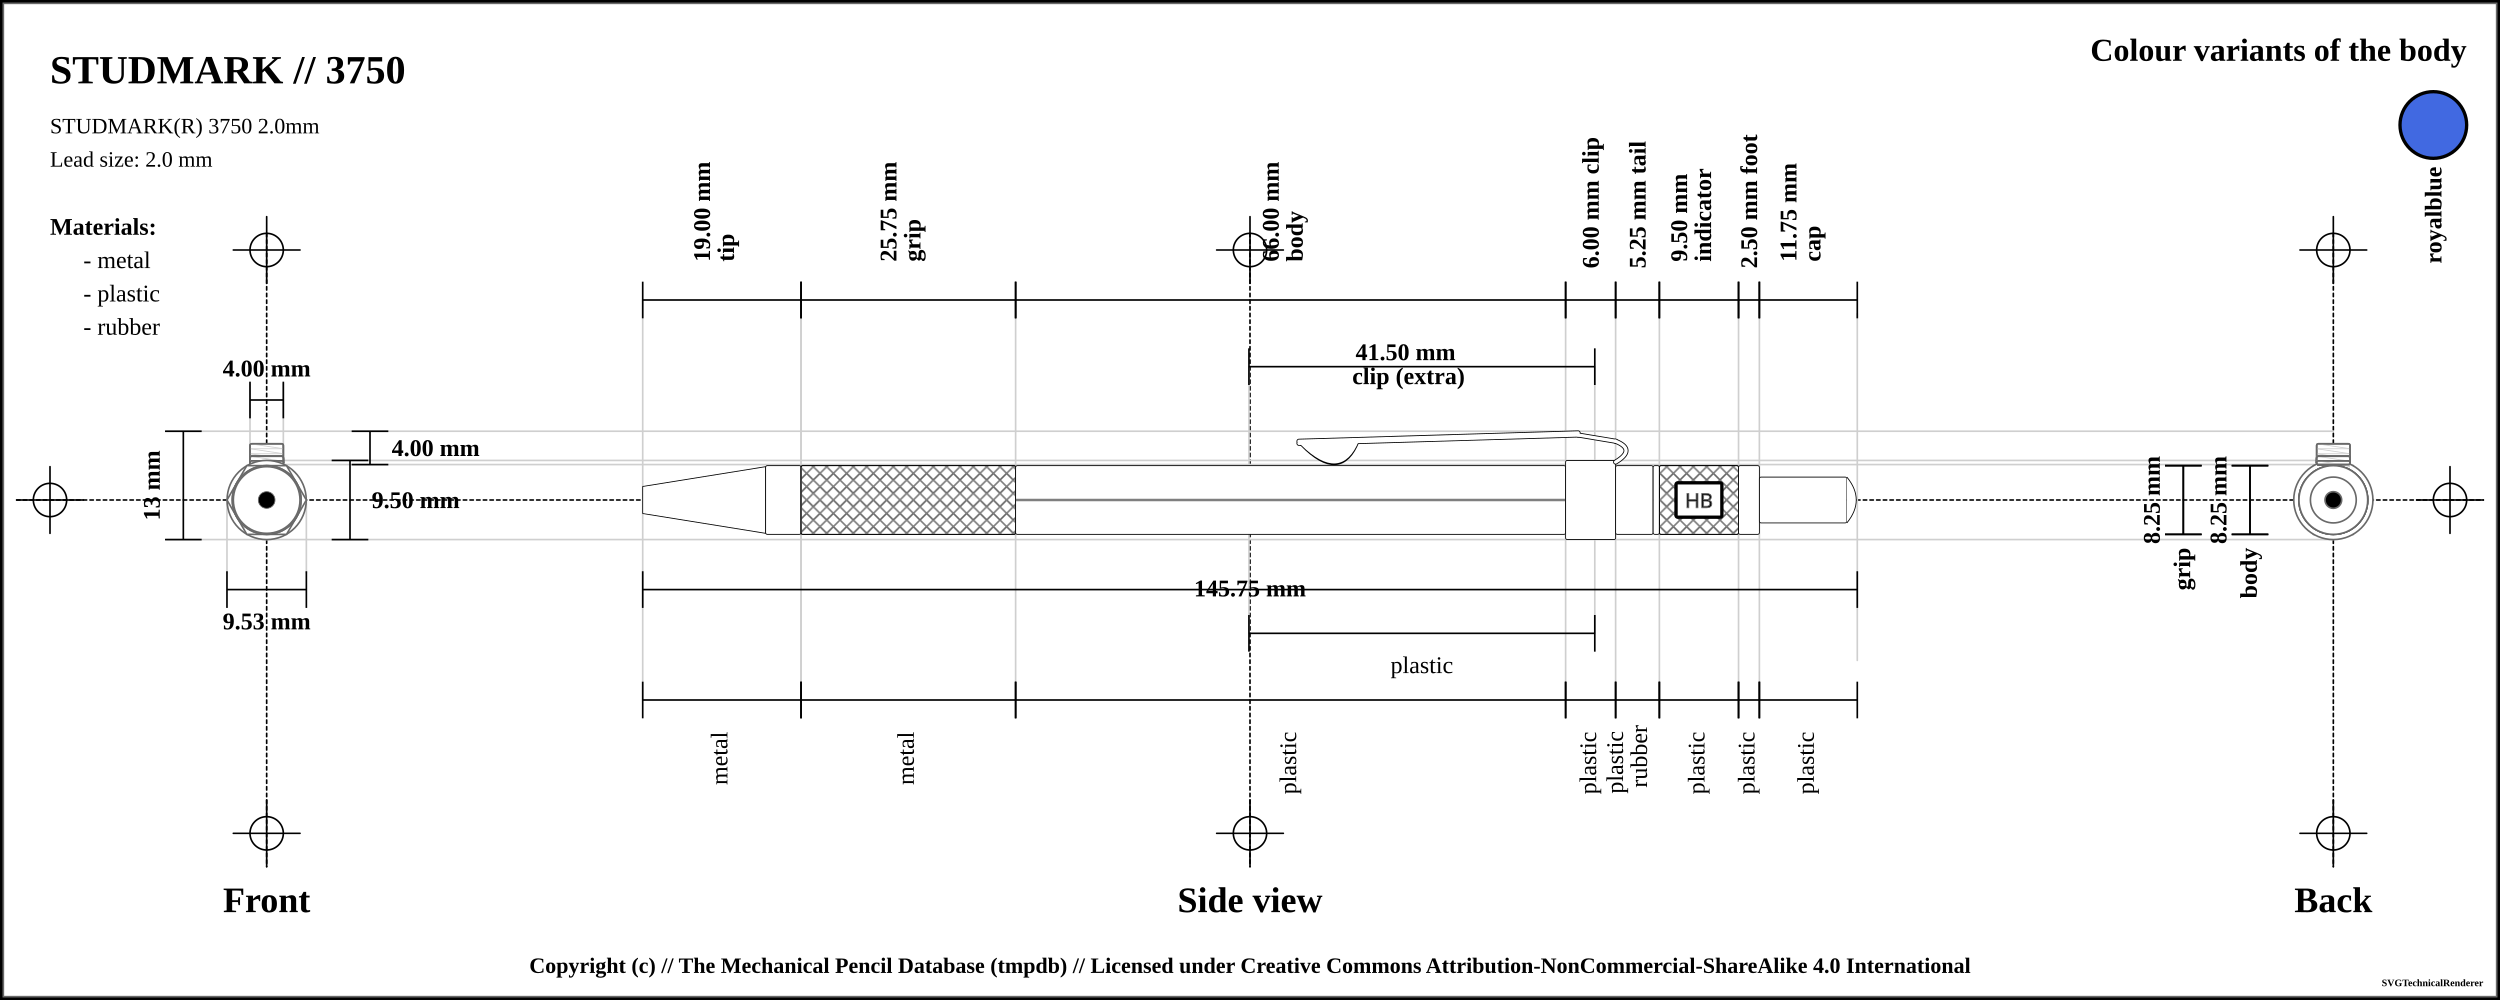
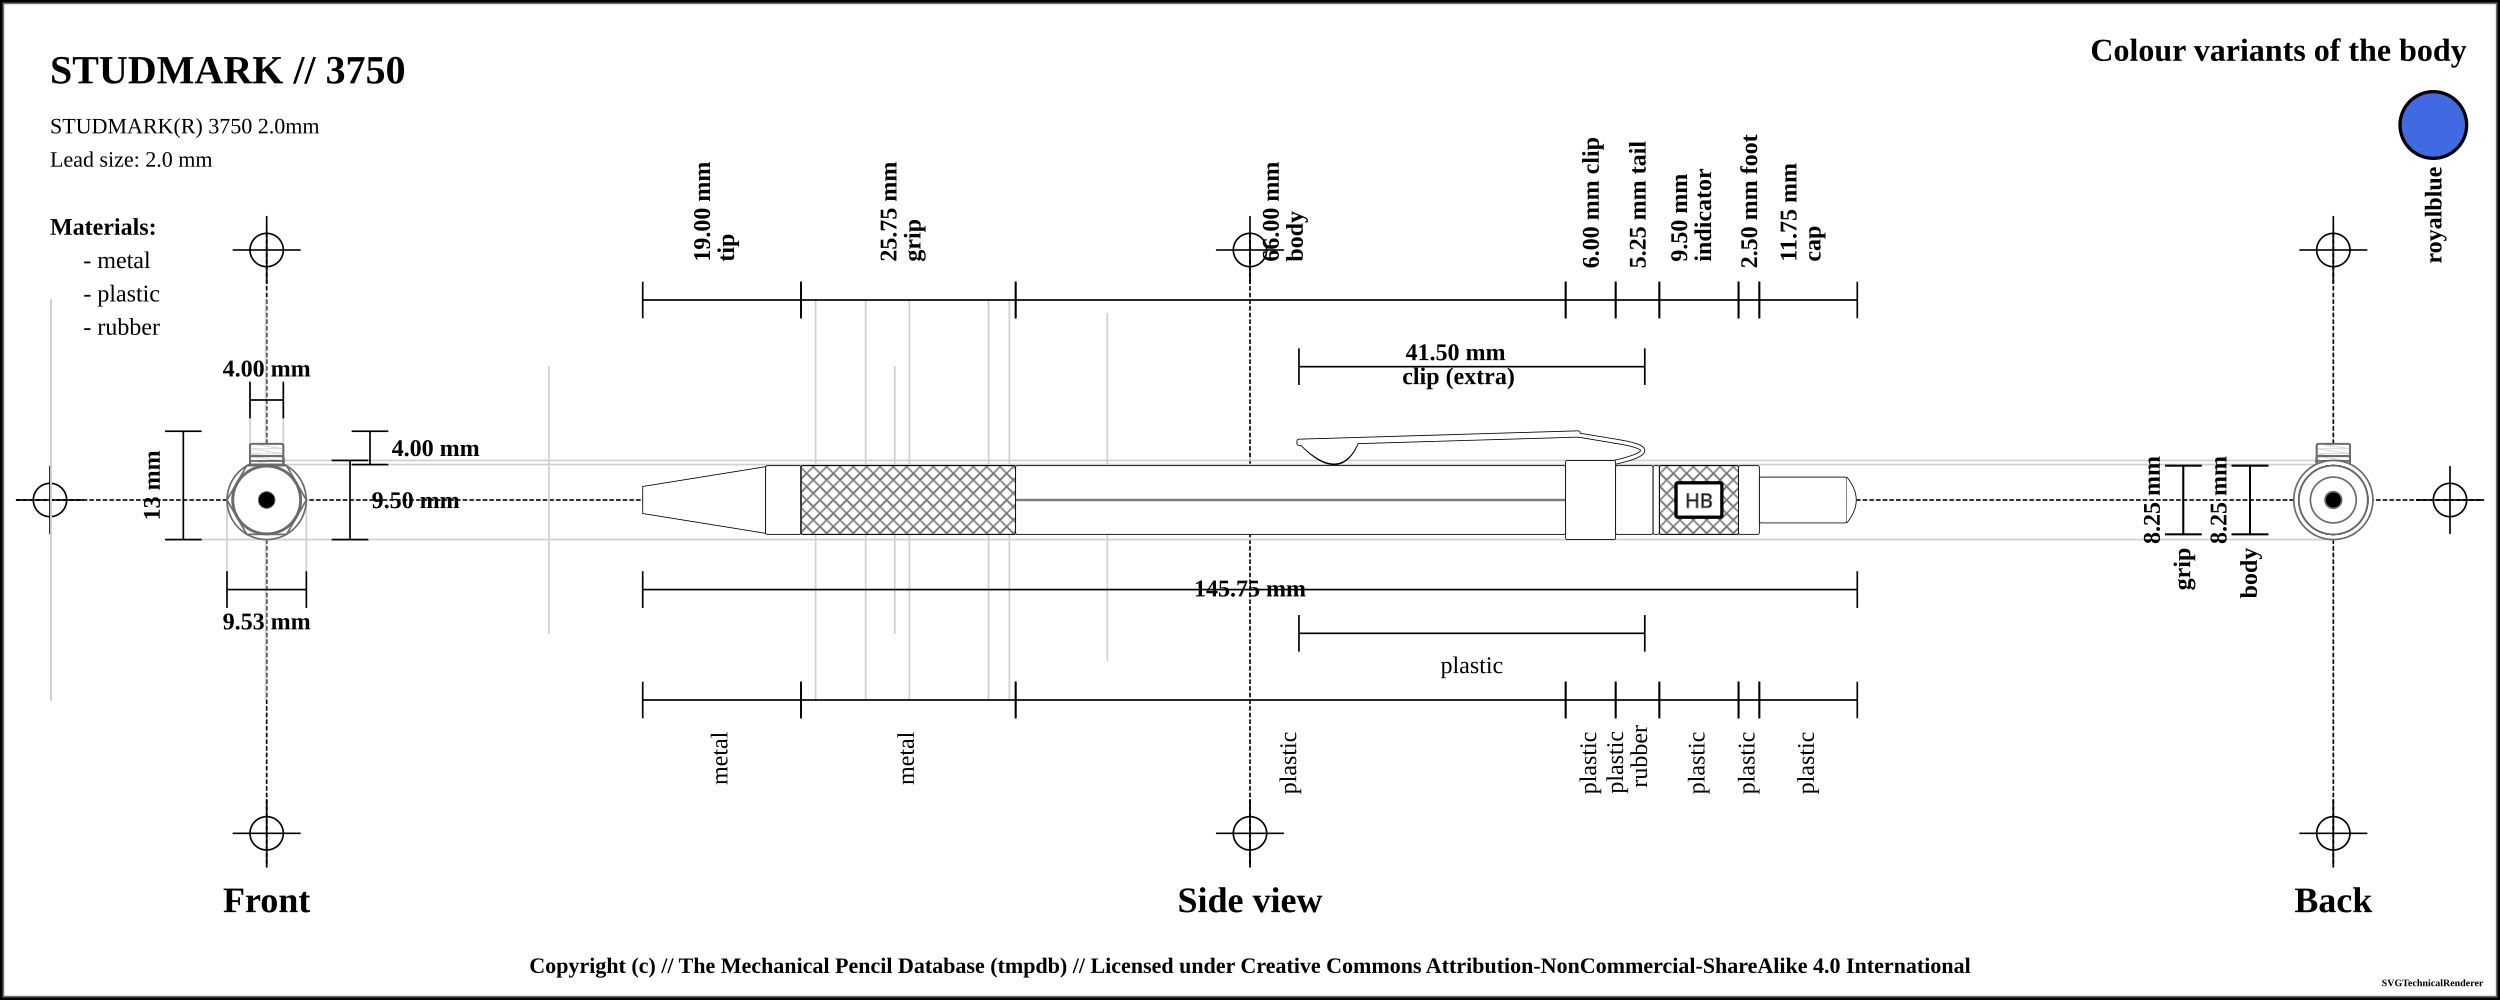
<svg xmlns="http://www.w3.org/2000/svg" width="1500" height="600">
  <pattern id="diagonalHatch" patternUnits="userSpaceOnUse" width="8" height="8">
    <path stroke="dimgray" stroke-linecap="round" stroke-width="1" d="M 4,4 L 8,8" />
    <path stroke="dimgray" stroke-linecap="round" stroke-width="1" d="M 4,4 L 0,8" />
    <path stroke="gray" stroke-linecap="round" stroke-width="1" d="M 4,4 L 8,0" />
    <path stroke="gray" stroke-linecap="round" stroke-width="1" d="M 4,4 L 0,0" />
  </pattern>
  <pattern id="spring" patternUnits="userSpaceOnUse" width="8" height="100">
    <path stroke="dimgray" stroke-linecap="round" stroke-width="2" d="M 0,0 L 8,100" />
    <path stroke="white" stroke-linecap="round" stroke-width="1" d="M 0,0 L 8,100" />
  </pattern>
  <rect x="0" y="0" width="1500" height="600" fill="white" stroke="black" stroke-width="4" />
  <rect x="2" y="2" width="1496" height="596" fill="white" stroke="dimgray" stroke-width="1" />
  <g transform="rotate(0 0 0)">
    <line x1="10" y1="300" x2="1490" y2="300" stroke-linecap="round" stroke="#000000" stroke-dasharray="2" stroke-width="1" />
    <line x1="10" y1="300" x2="50" y2="300" stroke-linecap="round" stroke="#000000" stroke-width="1" />
    <line x1="30" y1="280" x2="30" y2="320" stroke="#000000" stroke-linecap="round" stroke-width="1" />
    <circle r="10" cx="30" cy="300" fill="none" stroke="#000000" stroke-width="1" />
    <line x1="1450" y1="300" x2="1490" y2="300" stroke-linecap="round" stroke="#000000" stroke-width="1" />
    <line x1="1470" y1="280" x2="1470" y2="320" stroke="#000000" stroke-linecap="round" stroke-width="1" />
    <circle r="10" cx="1470" cy="300" fill="none" stroke="#000000" stroke-width="1" />
    <line x1="160" y1="140" x2="160" y2="520" stroke="#000000" stroke-linecap="round" stroke-dasharray="2" stroke-width="1" />
    <line x1="140" y1="150" x2="180" y2="150" stroke-linecap="round" stroke="#000000" stroke-width="1" />
    <line x1="160" y1="130" x2="160" y2="170" stroke="#000000" stroke-linecap="round" stroke-width="1" />
    <circle r="10" cx="160" cy="150" fill="none" stroke="#000000" stroke-width="1" />
    <line x1="140" y1="500" x2="180" y2="500" stroke-linecap="round" stroke="#000000" stroke-width="1" />
    <line x1="160" y1="480" x2="160" y2="520" stroke="#000000" stroke-linecap="round" stroke-width="1" />
    <circle r="10" cx="160" cy="500" fill="none" stroke="#000000" stroke-width="1" />
    <line x1="750" y1="140" x2="750" y2="520" stroke="#000000" stroke-linecap="round" stroke-dasharray="2" stroke-width="1" />
    <line x1="730" y1="150" x2="770" y2="150" stroke-linecap="round" stroke="#000000" stroke-width="1" />
    <line x1="750" y1="130" x2="750" y2="170" stroke="#000000" stroke-linecap="round" stroke-width="1" />
    <circle r="10" cx="750" cy="150" fill="none" stroke="#000000" stroke-width="1" />
    <line x1="730" y1="500" x2="770" y2="500" stroke-linecap="round" stroke="#000000" stroke-width="1" />
    <line x1="750" y1="480" x2="750" y2="520" stroke="#000000" stroke-linecap="round" stroke-width="1" />
    <circle r="10" cx="750" cy="500" fill="none" stroke="#000000" stroke-width="1" />
    <line x1="1400" y1="140" x2="1400" y2="520" stroke="#000000" stroke-linecap="round" stroke-dasharray="2" stroke-width="1" />
    <line x1="1380" y1="150" x2="1420" y2="150" stroke-linecap="round" stroke="#000000" stroke-width="1" />
    <line x1="1400" y1="130" x2="1400" y2="170" stroke="#000000" stroke-linecap="round" stroke-width="1" />
    <circle r="10" cx="1400" cy="150" fill="none" stroke="#000000" stroke-width="1" />
    <line x1="1380" y1="500" x2="1420" y2="500" stroke-linecap="round" stroke="#000000" stroke-width="1" />
    <line x1="1400" y1="480" x2="1400" y2="520" stroke="#000000" stroke-linecap="round" stroke-width="1" />
    <circle r="10" cx="1400" cy="500" fill="none" stroke="#000000" stroke-width="1" />
    <text x="30" y="50" font-size="2.0em" font-weight="bold"> STUDMARK // 3750 </text>
    <text x="30" y="80" font-size="1.1em"> STUDMARK(R) 3750 2.0mm</text>
    <text x="30" y="100" font-size="1.1em"> Lead size: 2.0 mm</text>
    <text x="1480" y="30" font-size="1.6em" font-weight="bold" text-anchor="end" dominant-baseline="central">Colour variants of the body</text>
    <rect x="1440" y="55" width="40" rx="50%" ry="50%" height="40" stroke="black" stroke-width="2" fill="royalblue" />
    <text x="1460" y="100" transform="rotate(-90, 1460, 100)" font-size="1.2em" font-weight="bold" text-anchor="end" dominant-baseline="central">royalblue</text>
    <text x="30" y="136" font-size="1.2em" font-weight="bold" text-anchor="start" dominant-baseline="central">Materials:</text>
    <text x="50" y="156" font-size="1.2em" text-anchor="start" dominant-baseline="central"> - metal</text>
    <text x="50" y="176" font-size="1.2em" text-anchor="start" dominant-baseline="central"> - plastic</text>
    <text x="50" y="196" font-size="1.2em" text-anchor="start" dominant-baseline="central"> - rubber</text>
-     <line x1="100" y1="258.75" x2="1400" y2="258.75" stroke-linecap="round" stroke="#cfcfcf" stroke-width="1" />
+     <line x1="100" y1="708.75" x2="1400" y2="708.75" stroke-linecap="round" stroke="#cfcfcf" stroke-width="1" />
    <line x1="160" y1="278.75" x2="1400" y2="278.75" stroke-linecap="round" stroke="#cfcfcf" stroke-width="1" />
    <line x1="150" y1="230" x2="150" y2="300" stroke="#cfcfcf" stroke-linecap="round" stroke-width="1" />
    <line x1="170" y1="230" x2="170" y2="300" stroke="#cfcfcf" stroke-linecap="round" stroke-width="1" />
    <line x1="160" y1="276.25" x2="1400" y2="276.25" stroke-linecap="round" stroke="#cfcfcf" stroke-width="1" />
    <line x1="100" y1="323.75" x2="1400" y2="323.75" stroke-linecap="round" stroke="#cfcfcf" stroke-width="1" />
    <line x1="136.184" y1="300" x2="136.184" y2="343.75" stroke="#cfcfcf" stroke-linecap="round" stroke-width="1" />
    <line x1="183.816" y1="300" x2="183.816" y2="343.75" stroke="#cfcfcf" stroke-linecap="round" stroke-width="1" />
-     <line x1="385.625" y1="180" x2="385.625" y2="420" stroke="#cfcfcf" stroke-linecap="round" stroke-width="1" />
-     <line x1="480.625" y1="180" x2="480.625" y2="420" stroke="#cfcfcf" stroke-linecap="round" stroke-width="1" />
-     <line x1="480.625" y1="180" x2="480.625" y2="420" stroke="#cfcfcf" stroke-linecap="round" stroke-width="1" />
-     <line x1="609.375" y1="180" x2="609.375" y2="420" stroke="#cfcfcf" stroke-linecap="round" stroke-width="1" />
-     <line x1="939.375" y1="180" x2="939.375" y2="420" stroke="#cfcfcf" stroke-linecap="round" stroke-width="1" />
-     <line x1="749.375" y1="220" x2="749.375" y2="380" stroke="#cfcfcf" stroke-linecap="round" stroke-width="1" />
-     <line x1="956.875" y1="220" x2="956.875" y2="380" stroke="#cfcfcf" stroke-linecap="round" stroke-width="1" />
-     <line x1="969.375" y1="180" x2="969.375" y2="420" stroke="#cfcfcf" stroke-linecap="round" stroke-width="1" />
-     <line x1="995.625" y1="180" x2="995.625" y2="420" stroke="#cfcfcf" stroke-linecap="round" stroke-width="1" />
-     <line x1="1043.125" y1="180" x2="1043.125" y2="420" stroke="#cfcfcf" stroke-linecap="round" stroke-width="1" />
-     <line x1="1055.625" y1="180" x2="1055.625" y2="420" stroke="#cfcfcf" stroke-linecap="round" stroke-width="1" />
-     <line x1="1114.375" y1="188.25" x2="1114.375" y2="396.25" stroke="#cfcfcf" stroke-linecap="round" stroke-width="1" />
+     <line x1="-64.375" y1="180" x2="-64.375" y2="420" stroke="#cfcfcf" stroke-linecap="round" stroke-width="1" />
+     <line x1="30.625" y1="180" x2="30.625" y2="420" stroke="#cfcfcf" stroke-linecap="round" stroke-width="1" />
+     <line x1="30.625" y1="180" x2="30.625" y2="420" stroke="#cfcfcf" stroke-linecap="round" stroke-width="1" />
+     <line x1="159.375" y1="180" x2="159.375" y2="420" stroke="#cfcfcf" stroke-linecap="round" stroke-width="1" />
+     <line x1="489.375" y1="180" x2="489.375" y2="420" stroke="#cfcfcf" stroke-linecap="round" stroke-width="1" />
+     <line x1="329.375" y1="220" x2="329.375" y2="380" stroke="#cfcfcf" stroke-linecap="round" stroke-width="1" />
+     <line x1="536.875" y1="220" x2="536.875" y2="380" stroke="#cfcfcf" stroke-linecap="round" stroke-width="1" />
+     <line x1="519.375" y1="180" x2="519.375" y2="420" stroke="#cfcfcf" stroke-linecap="round" stroke-width="1" />
+     <line x1="545.625" y1="180" x2="545.625" y2="420" stroke="#cfcfcf" stroke-linecap="round" stroke-width="1" />
+     <line x1="593.125" y1="180" x2="593.125" y2="420" stroke="#cfcfcf" stroke-linecap="round" stroke-width="1" />
+     <line x1="605.625" y1="180" x2="605.625" y2="420" stroke="#cfcfcf" stroke-linecap="round" stroke-width="1" />
+     <line x1="664.375" y1="188.25" x2="664.375" y2="396.25" stroke="#cfcfcf" stroke-linecap="round" stroke-width="1" />
    <text x="160" y="540" font-size="1.8em" font-weight="bold" text-anchor="middle" dominant-baseline="central">Front</text>
    <text x="750" y="540" font-size="1.8em" font-weight="bold" text-anchor="middle" dominant-baseline="central">Side view</text>
    <text x="1400" y="540" font-size="1.8em" font-weight="bold" text-anchor="middle" dominant-baseline="central">Back</text>
    <line x1="150" y1="229" x2="150" y2="251" stroke="black" stroke-width="1" />
    <line x1="150" y1="240" x2="170" y2="240" stroke="black" stroke-width="1" />
    <line x1="170" y1="229" x2="170" y2="251" stroke="black" stroke-width="1" />
    <text x="160" y="221" font-size="1.2em" font-weight="bold" text-anchor="middle" dominant-baseline="central" fill="black">
      <tspan x="160" dy="0">4.00 mm</tspan>
    </text>
    <line x1="211" y1="258.75" x2="233" y2="258.75" stroke="black" stroke-width="1" />
    <line x1="222" y1="258.75" x2="222" y2="278.75" stroke="black" stroke-width="1" />
    <line x1="211" y1="278.75" x2="233" y2="278.75" stroke="black" stroke-width="1" />
    <text x="235" y="268.75" font-size="1.2em" font-weight="bold" text-anchor="start" dominant-baseline="central" fill="black">4.00 mm</text>
    <line x1="199" y1="276.25" x2="221" y2="276.25" stroke="black" stroke-width="1" />
    <line x1="210" y1="276.25" x2="210" y2="323.75" stroke="black" stroke-width="1" />
    <line x1="199" y1="323.75" x2="221" y2="323.75" stroke="black" stroke-width="1" />
    <text x="223" y="300" font-size="1.2em" font-weight="bold" text-anchor="start" dominant-baseline="central" fill="black">9.50 mm</text>
    <line x1="99" y1="258.75" x2="121" y2="258.75" stroke="black" stroke-width="1" />
    <line x1="110" y1="258.75" x2="110" y2="323.75" stroke="black" stroke-width="1" />
    <line x1="99" y1="323.75" x2="121" y2="323.75" stroke="black" stroke-width="1" />
    <text x="91" y="291.25" transform="rotate(-90, 91, 291.25)" font-size="1.2em" font-weight="bold" text-anchor="middle" dominant-baseline="central" fill="black">13 mm</text>
    <line x1="136.184" y1="342.75" x2="136.184" y2="364.75" stroke="black" stroke-width="1" />
    <line x1="136.184" y1="353.75" x2="183.816" y2="353.75" stroke="black" stroke-width="1" />
    <line x1="183.816" y1="342.75" x2="183.816" y2="364.75" stroke="black" stroke-width="1" />
    <text x="160" y="372.75" font-size="1.2em" font-weight="bold" text-anchor="middle" dominant-baseline="central" fill="black">
      <tspan x="160" dy="0">9.53 mm</tspan>
    </text>
    <line x1="385.625" y1="169" x2="385.625" y2="191" stroke="black" stroke-width="1" />
    <line x1="385.625" y1="180" x2="480.625" y2="180" stroke="black" stroke-width="1" />
    <line x1="480.625" y1="169" x2="480.625" y2="191" stroke="black" stroke-width="1" />
    <text x="433.125" y="161" font-size="1.2em" transform="rotate(-90, 421.125, 161)" font-weight="bold" text-anchor="start" dominant-baseline="central" fill="black">
      <tspan x="425.125" dy="0">19.00 mm</tspan>
      <tspan x="425.125" dy="1em">tip</tspan>
    </text>
    <line x1="480.625" y1="169" x2="480.625" y2="191" stroke="black" stroke-width="1" />
    <line x1="480.625" y1="180" x2="609.375" y2="180" stroke="black" stroke-width="1" />
    <line x1="609.375" y1="169" x2="609.375" y2="191" stroke="black" stroke-width="1" />
    <text x="545" y="161" font-size="1.2em" transform="rotate(-90, 533, 161)" font-weight="bold" text-anchor="start" dominant-baseline="central" fill="black">
      <tspan x="537" dy="0">25.75 mm</tspan>
      <tspan x="537" dy="1em">grip</tspan>
    </text>
    <line x1="609.375" y1="169" x2="609.375" y2="191" stroke="black" stroke-width="1" />
    <line x1="609.375" y1="180" x2="939.375" y2="180" stroke="black" stroke-width="1" />
    <line x1="939.375" y1="169" x2="939.375" y2="191" stroke="black" stroke-width="1" />
    <text x="774.375" y="161" font-size="1.2em" transform="rotate(-90, 762.375, 161)" font-weight="bold" text-anchor="start" dominant-baseline="central" fill="black">
      <tspan x="766.375" dy="0">66.00 mm</tspan>
      <tspan x="766.375" dy="1em">body</tspan>
    </text>
    <line x1="939.375" y1="169" x2="939.375" y2="191" stroke="black" stroke-width="1" />
    <line x1="939.375" y1="180" x2="969.375" y2="180" stroke="black" stroke-width="1" />
    <line x1="969.375" y1="169" x2="969.375" y2="191" stroke="black" stroke-width="1" />
    <text x="954.375" y="161" font-size="1.2em" transform="rotate(-90, 954.375, 161)" font-weight="bold" text-anchor="start" dominant-baseline="central" fill="black">
      <tspan x="954.375" dy="0">6.00 mm clip</tspan>
    </text>
-     <line x1="749.375" y1="209" x2="749.375" y2="231" stroke="black" stroke-width="1" />
-     <line x1="749.375" y1="220" x2="956.875" y2="220" stroke="black" stroke-width="1" />
-     <line x1="956.875" y1="209" x2="956.875" y2="231" stroke="black" stroke-width="1" />
-     <text x="853.125" y="212" font-weight="bold" font-size="1.2em" text-anchor="middle" dominant-baseline="middle" fill="black">
-       <tspan x="845.125" dy="0">41.50 mm</tspan>
-       <tspan x="845.125" dy="1em">clip (extra)</tspan>
+     <line x1="779.375" y1="209" x2="779.375" y2="231" stroke="black" stroke-width="1" />
+     <line x1="779.375" y1="220" x2="986.875" y2="220" stroke="black" stroke-width="1" />
+     <line x1="986.875" y1="209" x2="986.875" y2="231" stroke="black" stroke-width="1" />
+     <text x="883.125" y="212" font-weight="bold" font-size="1.2em" text-anchor="middle" dominant-baseline="middle" fill="black">
+       <tspan x="875.125" dy="0">41.50 mm</tspan>
+       <tspan x="875.125" dy="1em">clip (extra)</tspan>
    </text>
    <line x1="969.375" y1="169" x2="969.375" y2="191" stroke="black" stroke-width="1" />
    <line x1="969.375" y1="180" x2="995.625" y2="180" stroke="black" stroke-width="1" />
    <line x1="995.625" y1="169" x2="995.625" y2="191" stroke="black" stroke-width="1" />
    <text x="982.5" y="161" font-size="1.2em" transform="rotate(-90, 982.5, 161)" font-weight="bold" text-anchor="start" dominant-baseline="central" fill="black">
      <tspan x="982.5" dy="0">5.25 mm tail</tspan>
    </text>
    <line x1="995.625" y1="169" x2="995.625" y2="191" stroke="black" stroke-width="1" />
    <line x1="995.625" y1="180" x2="1043.125" y2="180" stroke="black" stroke-width="1" />
    <line x1="1043.125" y1="169" x2="1043.125" y2="191" stroke="black" stroke-width="1" />
    <text x="1019.375" y="161" font-size="1.2em" transform="rotate(-90, 1007.375, 161)" font-weight="bold" text-anchor="start" dominant-baseline="central" fill="black">
      <tspan x="1011.375" dy="0">9.50 mm</tspan>
      <tspan x="1011.375" dy="1em">indicator</tspan>
    </text>
    <line x1="1043.125" y1="169" x2="1043.125" y2="191" stroke="black" stroke-width="1" />
    <line x1="1043.125" y1="180" x2="1055.625" y2="180" stroke="black" stroke-width="1" />
    <line x1="1055.625" y1="169" x2="1055.625" y2="191" stroke="black" stroke-width="1" />
    <text x="1049.375" y="161" font-size="1.2em" transform="rotate(-90, 1049.375, 161)" font-weight="bold" text-anchor="start" dominant-baseline="central" fill="black">
      <tspan x="1049.375" dy="0">2.50 mm foot</tspan>
    </text>
    <line x1="1055.625" y1="169" x2="1055.625" y2="191" stroke="black" stroke-width="1" />
    <line x1="1055.625" y1="180" x2="1114.375" y2="180" stroke="black" stroke-width="1" />
    <line x1="1114.375" y1="169" x2="1114.375" y2="191" stroke="black" stroke-width="1" />
    <text x="1085" y="161" font-size="1.2em" transform="rotate(-90, 1073, 161)" font-weight="bold" text-anchor="start" dominant-baseline="central" fill="black">
      <tspan x="1077" dy="0">11.75 mm</tspan>
      <tspan x="1077" dy="1em">cap</tspan>
    </text>
    <line x1="385.625" y1="342.75" x2="385.625" y2="364.75" stroke="black" stroke-width="1" />
    <line x1="385.625" y1="353.75" x2="1114.375" y2="353.75" stroke="black" stroke-width="1" />
    <line x1="1114.375" y1="342.75" x2="1114.375" y2="364.75" stroke="black" stroke-width="1" />
    <text x="750" y="353.75" font-weight="bold" font-size="1.2em" text-anchor="middle" dominant-baseline="middle" fill="black">
      <tspan x="750" dy="0">145.75 mm</tspan>
    </text>
    <line x1="385.625" y1="409" x2="385.625" y2="431" stroke="black" stroke-width="1" />
    <line x1="385.625" y1="420" x2="480.625" y2="420" stroke="black" stroke-width="1" />
    <line x1="480.625" y1="409" x2="480.625" y2="431" stroke="black" stroke-width="1" />
    <text x="433.125" y="439" font-size="1.2em" transform="rotate(-90, 433.125, 439)" text-anchor="end" dominant-baseline="middle" fill="black">
      <tspan x="433.125" dy="0">metal</tspan>
    </text>
    <line x1="480.625" y1="409" x2="480.625" y2="431" stroke="black" stroke-width="1" />
    <line x1="480.625" y1="420" x2="609.375" y2="420" stroke="black" stroke-width="1" />
    <line x1="609.375" y1="409" x2="609.375" y2="431" stroke="black" stroke-width="1" />
    <text x="545" y="439" font-size="1.2em" transform="rotate(-90, 545, 439)" text-anchor="end" dominant-baseline="middle" fill="black">
      <tspan x="545" dy="0">metal</tspan>
    </text>
    <line x1="609.375" y1="409" x2="609.375" y2="431" stroke="black" stroke-width="1" />
    <line x1="609.375" y1="420" x2="939.375" y2="420" stroke="black" stroke-width="1" />
    <line x1="939.375" y1="409" x2="939.375" y2="431" stroke="black" stroke-width="1" />
    <text x="774.375" y="439" font-size="1.2em" transform="rotate(-90, 774.375, 439)" text-anchor="end" dominant-baseline="middle" fill="black">
      <tspan x="774.375" dy="0">plastic</tspan>
    </text>
-     <line x1="749.375" y1="369" x2="749.375" y2="391" stroke="black" stroke-width="1" />
-     <line x1="749.375" y1="380" x2="956.875" y2="380" stroke="black" stroke-width="1" />
-     <line x1="956.875" y1="369" x2="956.875" y2="391" stroke="black" stroke-width="1" />
-     <text x="853.125" y="399" font-size="1.2em" text-anchor="middle" dominant-baseline="central" fill="black">
-       <tspan x="853.125" dy="0">plastic</tspan>
+     <line x1="779.375" y1="369" x2="779.375" y2="391" stroke="black" stroke-width="1" />
+     <line x1="779.375" y1="380" x2="986.875" y2="380" stroke="black" stroke-width="1" />
+     <line x1="986.875" y1="369" x2="986.875" y2="391" stroke="black" stroke-width="1" />
+     <text x="883.125" y="399" font-size="1.2em" text-anchor="middle" dominant-baseline="central" fill="black">
+       <tspan x="883.125" dy="0">plastic</tspan>
    </text>
    <line x1="939.375" y1="409" x2="939.375" y2="431" stroke="black" stroke-width="1" />
    <line x1="939.375" y1="420" x2="969.375" y2="420" stroke="black" stroke-width="1" />
    <line x1="969.375" y1="409" x2="969.375" y2="431" stroke="black" stroke-width="1" />
    <text x="954.375" y="439" font-size="1.2em" transform="rotate(-90, 954.375, 439)" text-anchor="end" dominant-baseline="middle" fill="black">
      <tspan x="954.375" dy="0">plastic</tspan>
    </text>
    <line x1="969.375" y1="409" x2="969.375" y2="431" stroke="black" stroke-width="1" />
    <line x1="969.375" y1="420" x2="995.625" y2="420" stroke="black" stroke-width="1" />
    <line x1="995.625" y1="409" x2="995.625" y2="431" stroke="black" stroke-width="1" />
    <text x="982.5" y="439" font-size="1.2em" transform="rotate(-90, 970.5, 439)" text-anchor="end" dominant-baseline="middle" fill="black">
      <tspan x="974.5" dy="0">plastic</tspan>
      <tspan x="974.5" dy="1em">rubber</tspan>
    </text>
    <line x1="995.625" y1="409" x2="995.625" y2="431" stroke="black" stroke-width="1" />
    <line x1="995.625" y1="420" x2="1043.125" y2="420" stroke="black" stroke-width="1" />
    <line x1="1043.125" y1="409" x2="1043.125" y2="431" stroke="black" stroke-width="1" />
    <text x="1019.375" y="439" font-size="1.2em" transform="rotate(-90, 1019.375, 439)" text-anchor="end" dominant-baseline="middle" fill="black">
      <tspan x="1019.375" dy="0">plastic</tspan>
    </text>
    <line x1="1043.125" y1="409" x2="1043.125" y2="431" stroke="black" stroke-width="1" />
    <line x1="1043.125" y1="420" x2="1055.625" y2="420" stroke="black" stroke-width="1" />
    <line x1="1055.625" y1="409" x2="1055.625" y2="431" stroke="black" stroke-width="1" />
    <text x="1049.375" y="439" font-size="1.2em" transform="rotate(-90, 1049.375, 439)" text-anchor="end" dominant-baseline="middle" fill="black">
      <tspan x="1049.375" dy="0">plastic</tspan>
    </text>
    <line x1="1055.625" y1="409" x2="1055.625" y2="431" stroke="black" stroke-width="1" />
    <line x1="1055.625" y1="420" x2="1114.375" y2="420" stroke="black" stroke-width="1" />
    <line x1="1114.375" y1="409" x2="1114.375" y2="431" stroke="black" stroke-width="1" />
    <text x="1085" y="439" font-size="1.2em" transform="rotate(-90, 1085, 439)" text-anchor="end" dominant-baseline="middle" fill="black">
      <tspan x="1085" dy="0">plastic</tspan>
    </text>
    <line x1="1299" y1="279.375" x2="1321" y2="279.375" stroke="black" stroke-width="1" />
    <line x1="1310" y1="279.375" x2="1310" y2="320.625" stroke="black" stroke-width="1" />
    <line x1="1299" y1="320.625" x2="1321" y2="320.625" stroke="black" stroke-width="1" />
    <text x="1291" y="300" transform="rotate(-90, 1291, 300)" font-size="1.2em" font-weight="bold" text-anchor="middle" dominant-baseline="central" fill="black">8.25 mm</text>
    <line x1="1299" y1="279.375" x2="1321" y2="279.375" stroke="black" stroke-width="1" />
    <line x1="1310" y1="279.375" x2="1310" y2="320.625" stroke="black" stroke-width="1" />
    <line x1="1299" y1="320.625" x2="1321" y2="320.625" stroke="black" stroke-width="1" />
    <text x="1310" y="328.625" transform="rotate(-90, 1310, 328.625)" font-weight="bold" font-size="1.2em" text-anchor="end" dominant-baseline="middle" fill="black">grip</text>
    <line x1="1339" y1="279.375" x2="1361" y2="279.375" stroke="black" stroke-width="1" />
    <line x1="1350" y1="279.375" x2="1350" y2="320.625" stroke="black" stroke-width="1" />
    <line x1="1339" y1="320.625" x2="1361" y2="320.625" stroke="black" stroke-width="1" />
    <text x="1331" y="300" transform="rotate(-90, 1331, 300)" font-size="1.2em" font-weight="bold" text-anchor="middle" dominant-baseline="central" fill="black">8.25 mm</text>
    <line x1="1339" y1="279.375" x2="1361" y2="279.375" stroke="black" stroke-width="1" />
    <line x1="1350" y1="279.375" x2="1350" y2="320.625" stroke="black" stroke-width="1" />
    <line x1="1339" y1="320.625" x2="1361" y2="320.625" stroke="black" stroke-width="1" />
    <text x="1350" y="328.625" transform="rotate(-90, 1350, 328.625)" font-weight="bold" font-size="1.2em" text-anchor="end" dominant-baseline="middle" fill="black">body</text>
    <path d="M385.625 291.875 L459.375 280 L459.375 320 L385.625 308.125 Z" stroke-width="0.5" stroke="black" stroke-linejoin="round" fill="white" />
    <rect x="459.375" y="279.375" width="21.25" height="41.25" rx="1" ry="1" stroke-width="0.5" stroke="black" fill="white" />
    <rect x="480.625" y="279.375" width="128.75" height="41.25" rx="1" ry="1" stroke-width="0.5" stroke="black" fill="white" />
    <rect x="480.625" y="279.375" width="128.75" height="41.25" rx="1" ry="1" stroke-width="0.5" stroke="black" fill="url(#diagonalHatch)" />
    <rect x="609.375" y="279.375" width="330" height="41.25" rx="1" ry="1" stroke-width="0.5" stroke="black" fill="white" />
    <line x1="609.375" y1="300" x2="939.375" y2="300" stroke-width="1.5" stroke="black" fill="none" stroke-opacity="0.5" />
    <line x1="609.375" y1="300" x2="939.375" y2="300" stroke-width="0.5" stroke="gray" fill="none" stroke-opacity="0.5" />
-     <rect x="939.375" y="276.25" width="30" height="47.5" rx="1" ry="1" stroke-width="0.5" stroke="black" fill="white" />
    <path d="M781.5 266.5 Q804.375 289.75 814.375 264.25 Z" stroke-width="3" stroke="black" fill="dimgray" stroke-linecap="round" />
    <line x1="779.375" y1="264.75" x2="946.875" y2="259.75" stroke-width="3" stroke="black" fill="dimgray" stroke-linecap="round" />
/&gt;<line x1="779.375" y1="266" x2="946.875" y2="261" stroke-width="3" stroke="black" fill="dimgray" stroke-linecap="round" />
/&gt;<line x1="946.875" y1="261" x2="969.375" y2="264.75" stroke-width="3" stroke="black" fill="dimgray" stroke-linecap="round" />
- /&gt;<path d="M969.375 264.75 Q981.875 269.75 969.375 277.25" stroke-width="3" stroke="black" fill="none" stroke-linecap="round" />
+ /&gt;<path d="M969.375 264.75 Q1001.875 269.75 969.375 277.25" stroke-width="3" stroke="black" fill="none" stroke-linecap="round" />
    <path d="M781.5 266.5 Q804.375 288.75 814.375 264.25 Z" stroke-width="2" stroke="white" fill="white" stroke-linecap="round" />
    <line x1="779.375" y1="264.75" x2="946.875" y2="259.75" stroke-width="2" stroke="white" fill="white" stroke-linecap="round" />
/&gt;<line x1="779.375" y1="266" x2="946.875" y2="261" stroke-width="2" stroke="white" fill="white" stroke-linecap="round" />
/&gt;<line x1="946.875" y1="261" x2="969.375" y2="264.75" stroke-width="2" stroke="white" fill="white" stroke-linecap="round" />
- /&gt;<path d="M969.375 264.75 Q981.875 269.75 969.375 277.25" stroke-width="2" stroke="white" fill="none" stroke-linecap="round" />
+ /&gt;<path d="M969.375 264.75 Q1001.875 269.75 969.375 277.25" stroke-width="2" stroke="white" fill="none" stroke-linecap="round" />
+     <rect x="939.375" y="276.25" width="30" height="47.5" rx="1" ry="1" stroke-width="0.5" stroke="black" fill="white" />
    <rect x="969.375" y="279.375" width="22.5" height="41.25" rx="1" ry="1" stroke-width="0.5" stroke="black" fill="white" />
    <rect x="991.875" y="279.375" width="3.75" height="41.25" rx="1" ry="1" stroke-width="0.5" stroke="black" fill="white" />
    <rect x="995.625" y="279.375" width="47.5" height="41.25" rx="1" ry="1" stroke-width="0.5" stroke="black" fill="white" />
    <rect x="995.625" y="279.375" width="47.5" height="41.25" rx="1" ry="1" stroke-width="0.5" stroke="black" fill="url(#diagonalHatch)" />
    <rect x="1005.625" y="289.688" width="27.5" height="20.625" rx="1" ry="1" stroke-width="2" stroke="black" fill="white" />
    <text x="1019.375" y="300" text-anchor="middle" dominant-baseline="central">
      <tspan stroke="dimgray" stroke-width="0.5" font-family="sans-serif" fill="black" textLength="{this.width * 5 - 24}"> HB</tspan>
    </text>
    <rect x="1043.125" y="279.375" width="12.5" height="41.25" rx="1" ry="1" stroke-width="0.5" stroke="black" fill="white" />
    <rect x="1055.625" y="286.25" width="52.5" height="27.5" rx="1" ry="1" stroke-width="0.5" stroke="black" fill="white" />
    <path d="M1108.125 286.25 Q1119.375 300 1108.125 313.75" stroke-width="0.5" stroke="black" stroke-linejoin="round" fill="white" />
    <circle r="13.75" cx="160" cy="300" fill="white" stroke="dimgray" stroke-width="1" />
    <circle r="20.625" cx="160" cy="300" fill="white" stroke="dimgray" stroke-width="1" />
    <circle r="20.625" cx="160" cy="300" fill="white" stroke="dimgray" stroke-width="1" />
    <circle r="20.625" cx="160" cy="300" fill="white" stroke="dimgray" stroke-width="1" />
    <circle r="20.625" cx="160" cy="300" fill="white" stroke="dimgray" stroke-width="1" />
+     <circle r="23.75" cx="160" cy="300" fill="white" stroke="dimgray" stroke-width="1" />
    <rect x="150" y="266.25" width="20" height="12.5" rx="1" ry="1" stroke-width="1.0" stroke="dimgray" fill="white" />
    <line x1="150" x2="170" y1="266.25" y2="269.25" stroke-width="0.5" stroke="#cfcfcf" />
    <line x1="150" x2="170" y1="269.25" y2="269.25" stroke-width="0.5" stroke="#cfcfcf" />
    <line x1="150" x2="170" y1="269.25" y2="272.25" stroke-width="0.5" stroke="#cfcfcf" />
    <line x1="150" x2="170" y1="272.25" y2="272.25" stroke-width="0.5" stroke="#cfcfcf" />
    <line x1="150" x2="170" y1="272.25" y2="275.25" stroke-width="0.5" stroke="#cfcfcf" />
    <line x1="150" x2="170" y1="275.25" y2="275.25" stroke-width="0.5" stroke="#cfcfcf" />
    <line x1="150" x2="170" y1="275.25" y2="278.25" stroke-width="0.5" stroke="#cfcfcf" />
    <line x1="150" x2="170" y1="278.25" y2="278.25" stroke-width="0.5" stroke="#cfcfcf" />
    <line x1="150" x2="170" y1="278.25" y2="281.25" stroke-width="0.5" stroke="#cfcfcf" />
    <rect x="150" y="266.25" width="20" height="12.5" rx="1" ry="1" stroke-width="1.0" stroke="dimgray" fill="none" />
    <rect x="150" y="275" width="20" height="3.75" rx="1" ry="1" stroke-width="1.0" stroke="dimgray" fill="white" />
    <line x1="150" x2="170" y1="275" y2="278" stroke-width="0.5" stroke="#cfcfcf" />
    <line x1="150" x2="170" y1="278" y2="278" stroke-width="0.5" stroke="#cfcfcf" />
    <line x1="150" x2="170" y1="278" y2="281" stroke-width="0.5" stroke="#cfcfcf" />
    <rect x="150" y="275" width="20" height="3.75" rx="1" ry="1" stroke-width="1.0" stroke="dimgray" fill="none" />
    <rect x="150" y="273.75" width="20" height="5" rx="1" ry="1" stroke-width="1.0" stroke="dimgray" fill="white" />
    <line x1="150" x2="170" y1="273.75" y2="276.75" stroke-width="0.5" stroke="#cfcfcf" />
    <line x1="150" x2="170" y1="276.75" y2="276.75" stroke-width="0.5" stroke="#cfcfcf" />
    <line x1="150" x2="170" y1="276.75" y2="279.75" stroke-width="0.5" stroke="#cfcfcf" />
    <rect x="150" y="273.75" width="20" height="5" rx="1" ry="1" stroke-width="1.0" stroke="dimgray" fill="none" />
    <rect x="150" y="273.75" width="20" height="5" rx="1" ry="1" stroke-width="1.0" stroke="dimgray" fill="white" />
    <line x1="150" x2="170" y1="273.75" y2="276.75" stroke-width="0.5" stroke="#cfcfcf" />
    <line x1="150" x2="170" y1="276.75" y2="276.75" stroke-width="0.5" stroke="#cfcfcf" />
    <line x1="150" x2="170" y1="276.75" y2="279.75" stroke-width="0.5" stroke="#cfcfcf" />
    <rect x="150" y="273.75" width="20" height="5" rx="1" ry="1" stroke-width="1.0" stroke="dimgray" fill="none" />
    <rect x="150" y="276.5" width="20" height="2.25" rx="1" ry="1" stroke-width="1.0" stroke="dimgray" fill="white" />
    <line x1="150" x2="170" y1="276.5" y2="279.5" stroke-width="0.5" stroke="#cfcfcf" />
    <rect x="150" y="276.5" width="20" height="2.25" rx="1" ry="1" stroke-width="1.0" stroke="dimgray" fill="none" />
-     <circle r="23.75" cx="160" cy="300" fill="white" stroke="dimgray" stroke-width="1" />
    <polygon points="148.092,279.375 171.908,279.375 183.816,300 171.908,320.625 148.092,320.625 136.184,300 " stroke="dimgray" stroke-width="1" fill="white" />
    <circle r="20.625" cx="160" cy="300" fill="white" stroke="dimgray" stroke-width="1" />
    <circle r="20.625" cx="160" cy="300" fill="white" stroke="dimgray" stroke-width="1" />
    <circle r="8.125" cx="160" cy="300" stroke="dimgray" stroke-width="1" fill="white" />
    <circle r="20" cx="160" cy="300" stroke="dimgray" stroke-width="1" fill="white" />
    <circle r="5" cx="160" cy="300" fill="black" stroke="dimgray" stroke-width="0.5" />
    <circle r="8.125" cx="1400" cy="300" stroke="dimgray" stroke-width="1" fill="white" />
    <circle r="20" cx="1400" cy="300" stroke="dimgray" stroke-width="1" fill="white" />
    <circle r="20.625" cx="1400" cy="300" fill="white" stroke="dimgray" stroke-width="1" />
    <circle r="20.625" cx="1400" cy="300" fill="white" stroke="dimgray" stroke-width="1" />
    <polygon points="1388.092,279.375 1411.908,279.375 1423.816,300 1411.908,320.625 1388.092,320.625 1376.184,300 " stroke="dimgray" stroke-width="1" fill="white" />
-     <circle r="23.75" cx="1400" cy="300" fill="white" stroke="dimgray" stroke-width="1" />
    <rect x="1390" y="266.25" width="20" height="12.5" rx="1" ry="1" stroke-width="1.0" stroke="dimgray" fill="white" />
    <line x1="1390" x2="1410" y1="266.25" y2="269.25" stroke-width="0.5" stroke="#cfcfcf" />
    <line x1="1390" x2="1410" y1="269.25" y2="269.25" stroke-width="0.5" stroke="#cfcfcf" />
    <line x1="1390" x2="1410" y1="269.25" y2="272.25" stroke-width="0.5" stroke="#cfcfcf" />
    <line x1="1390" x2="1410" y1="272.25" y2="272.25" stroke-width="0.5" stroke="#cfcfcf" />
    <line x1="1390" x2="1410" y1="272.25" y2="275.25" stroke-width="0.5" stroke="#cfcfcf" />
    <line x1="1390" x2="1410" y1="275.25" y2="275.25" stroke-width="0.5" stroke="#cfcfcf" />
    <line x1="1390" x2="1410" y1="275.25" y2="278.25" stroke-width="0.5" stroke="#cfcfcf" />
    <line x1="1390" x2="1410" y1="278.25" y2="278.25" stroke-width="0.5" stroke="#cfcfcf" />
    <line x1="1390" x2="1410" y1="278.25" y2="281.25" stroke-width="0.5" stroke="#cfcfcf" />
    <rect x="1390" y="266.25" width="20" height="12.5" rx="1" ry="1" stroke-width="1.0" stroke="dimgray" fill="none" />
    <rect x="1390" y="275" width="20" height="3.75" rx="1" ry="1" stroke-width="1.0" stroke="dimgray" fill="white" />
    <line x1="1390" x2="1410" y1="275" y2="278" stroke-width="0.5" stroke="#cfcfcf" />
    <line x1="1390" x2="1410" y1="278" y2="278" stroke-width="0.5" stroke="#cfcfcf" />
    <line x1="1390" x2="1410" y1="278" y2="281" stroke-width="0.5" stroke="#cfcfcf" />
    <rect x="1390" y="275" width="20" height="3.75" rx="1" ry="1" stroke-width="1.0" stroke="dimgray" fill="none" />
    <rect x="1390" y="273.75" width="20" height="5" rx="1" ry="1" stroke-width="1.0" stroke="dimgray" fill="white" />
    <line x1="1390" x2="1410" y1="273.75" y2="276.75" stroke-width="0.5" stroke="#cfcfcf" />
    <line x1="1390" x2="1410" y1="276.75" y2="276.75" stroke-width="0.5" stroke="#cfcfcf" />
    <line x1="1390" x2="1410" y1="276.75" y2="279.75" stroke-width="0.5" stroke="#cfcfcf" />
    <rect x="1390" y="273.75" width="20" height="5" rx="1" ry="1" stroke-width="1.0" stroke="dimgray" fill="none" />
    <rect x="1390" y="273.75" width="20" height="5" rx="1" ry="1" stroke-width="1.0" stroke="dimgray" fill="white" />
    <line x1="1390" x2="1410" y1="273.75" y2="276.75" stroke-width="0.5" stroke="#cfcfcf" />
    <line x1="1390" x2="1410" y1="276.75" y2="276.75" stroke-width="0.5" stroke="#cfcfcf" />
    <line x1="1390" x2="1410" y1="276.75" y2="279.75" stroke-width="0.5" stroke="#cfcfcf" />
    <rect x="1390" y="273.75" width="20" height="5" rx="1" ry="1" stroke-width="1.0" stroke="dimgray" fill="none" />
    <rect x="1390" y="276.5" width="20" height="2.25" rx="1" ry="1" stroke-width="1.0" stroke="dimgray" fill="white" />
    <line x1="1390" x2="1410" y1="276.5" y2="279.5" stroke-width="0.5" stroke="#cfcfcf" />
    <rect x="1390" y="276.5" width="20" height="2.25" rx="1" ry="1" stroke-width="1.0" stroke="dimgray" fill="none" />
+     <circle r="23.75" cx="1400" cy="300" fill="white" stroke="dimgray" stroke-width="1" />
    <circle r="20.625" cx="1400" cy="300" fill="white" stroke="dimgray" stroke-width="1" />
    <circle r="20.625" cx="1400" cy="300" fill="white" stroke="dimgray" stroke-width="1" />
    <circle r="20.625" cx="1400" cy="300" fill="white" stroke="dimgray" stroke-width="1" />
    <circle r="20.625" cx="1400" cy="300" fill="white" stroke="dimgray" stroke-width="1" />
    <circle r="13.75" cx="1400" cy="300" fill="white" stroke="dimgray" stroke-width="1" />
    <circle r="5" cx="1400" cy="300" fill="black" stroke="dimgray" stroke-width="1" />
  </g>
  <text x="50%" y="580" font-size="1.1em" font-weight="bold" text-anchor="middle" dominant-baseline="middle">Copyright (c) // The Mechanical Pencil Database (tmpdb) // Licensed under Creative Commons Attribution-NonCommercial-ShareAlike 4.0 International</text>
  <text x="1490" y="590" font-size="0.5em" font-weight="bold" text-anchor="end" dominant-baseline="middle">SVGTechnicalRenderer</text>
</svg>
